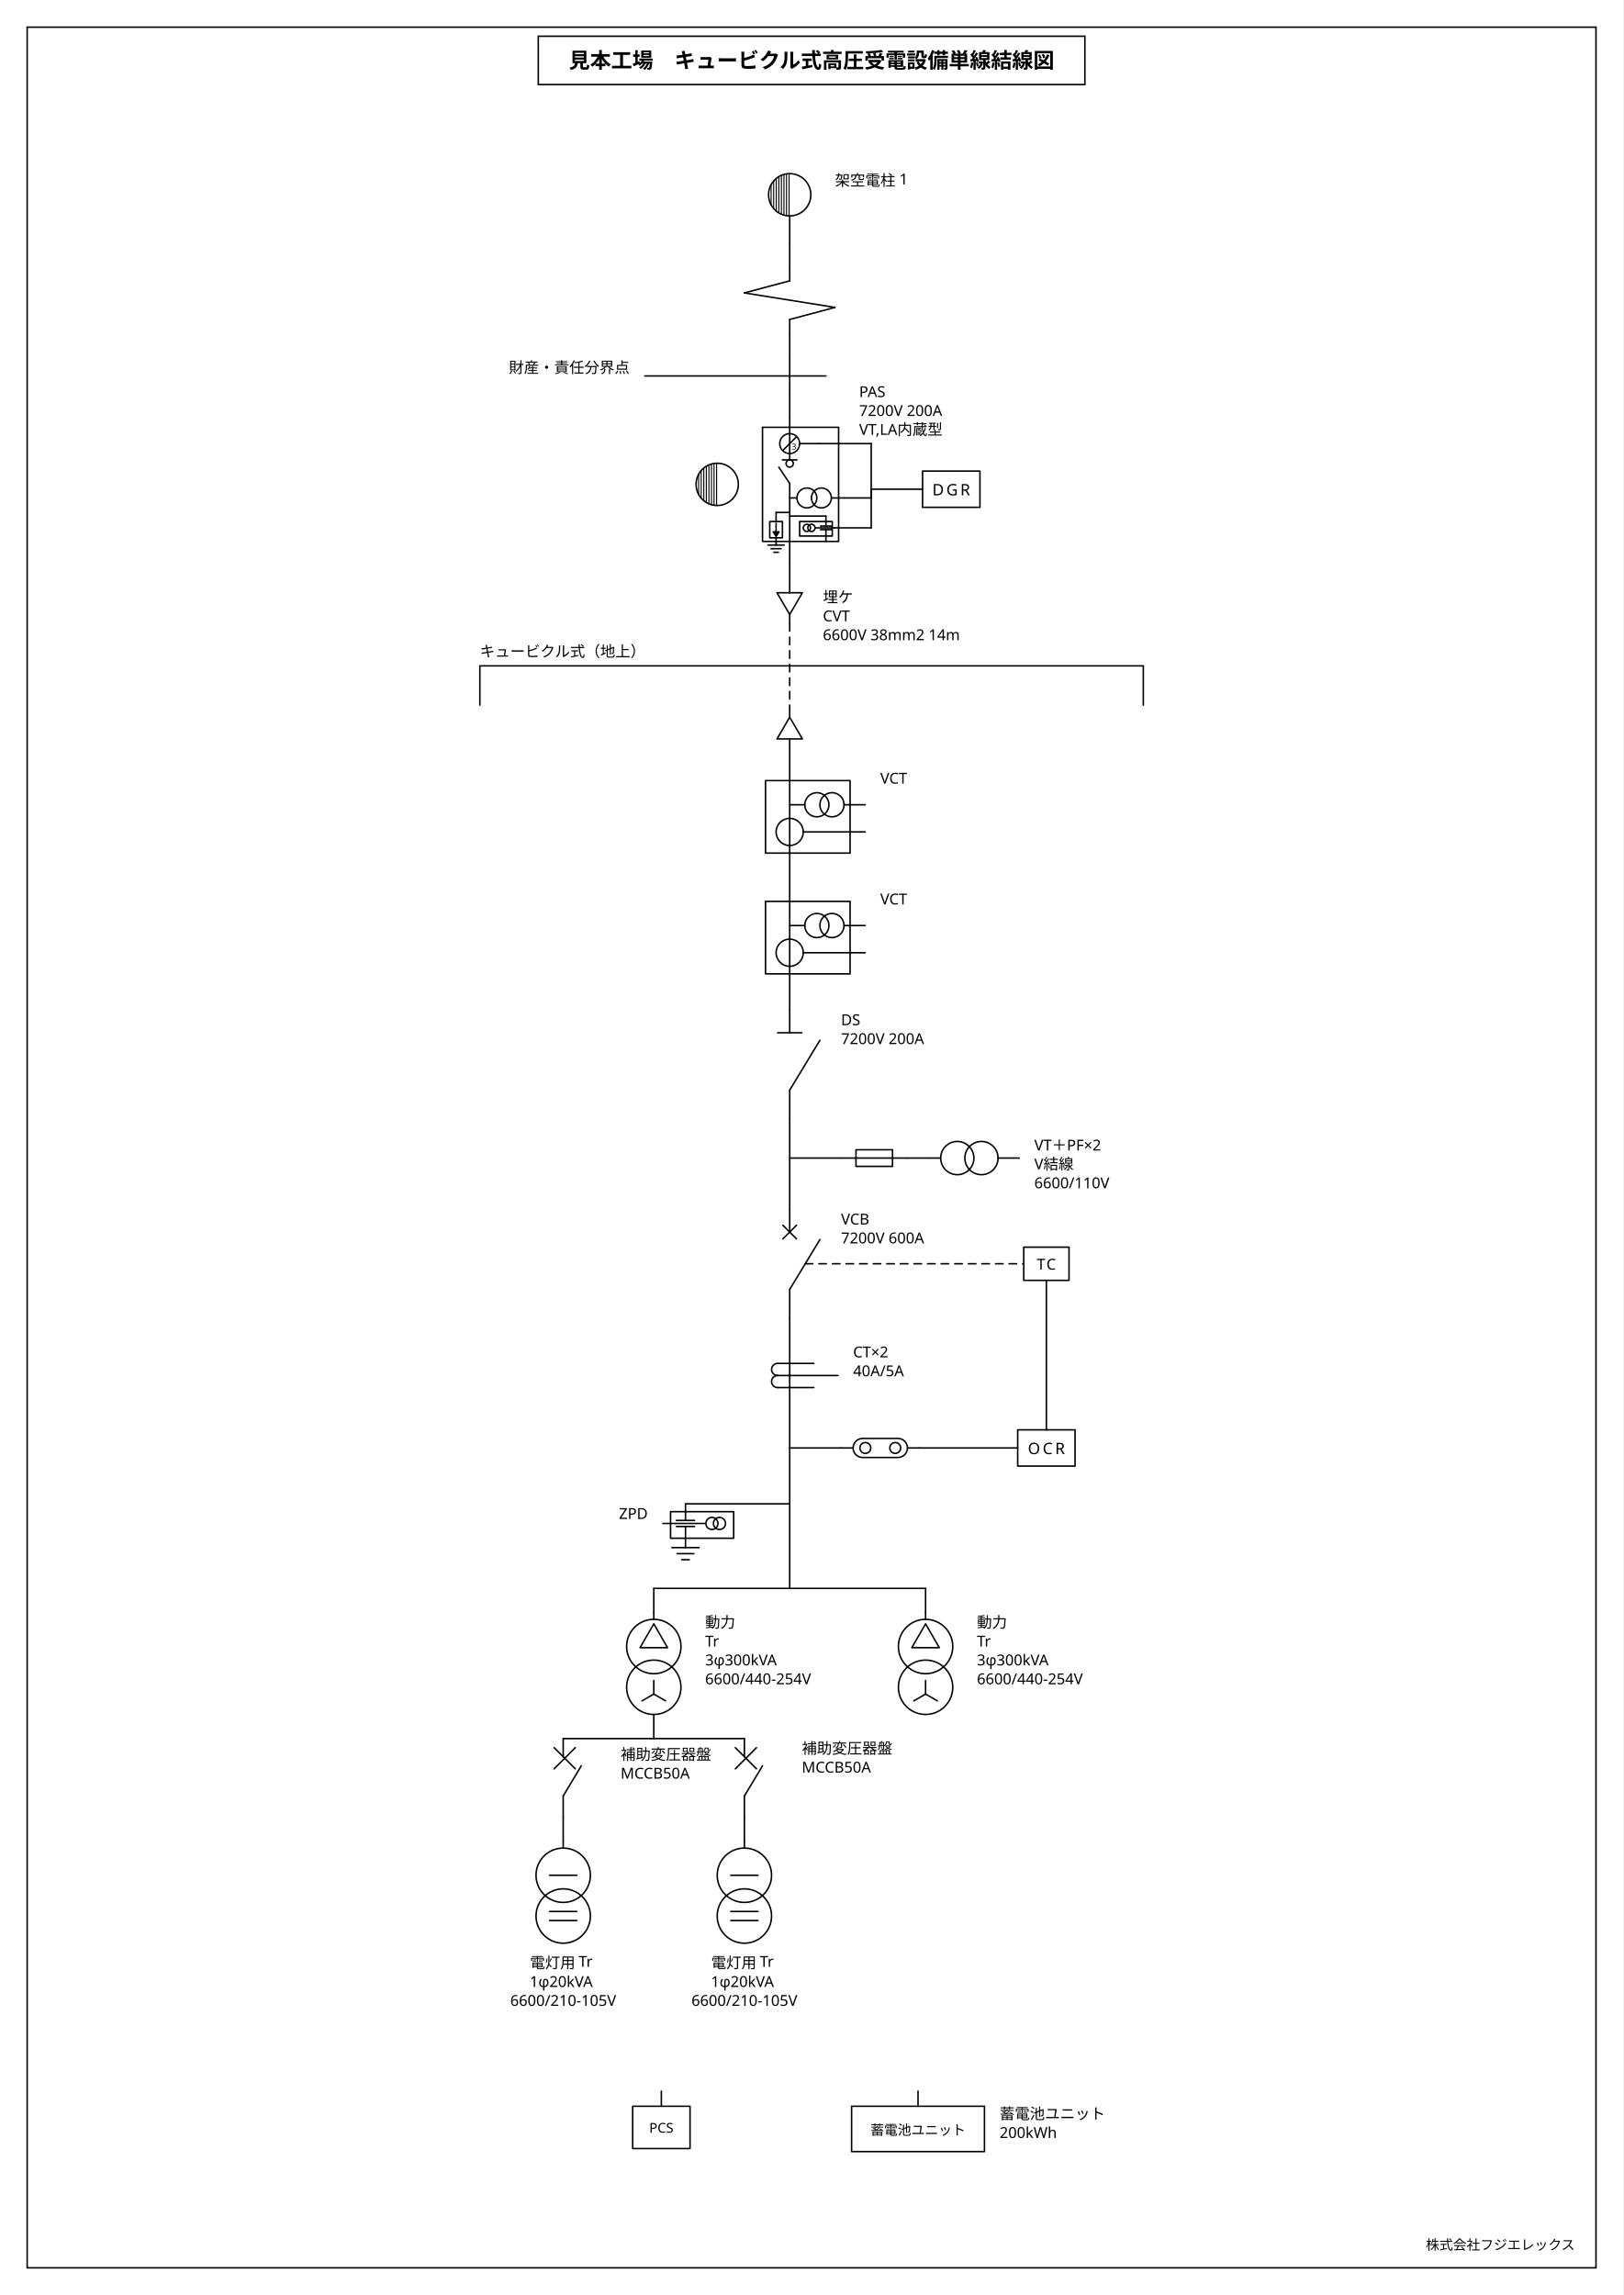
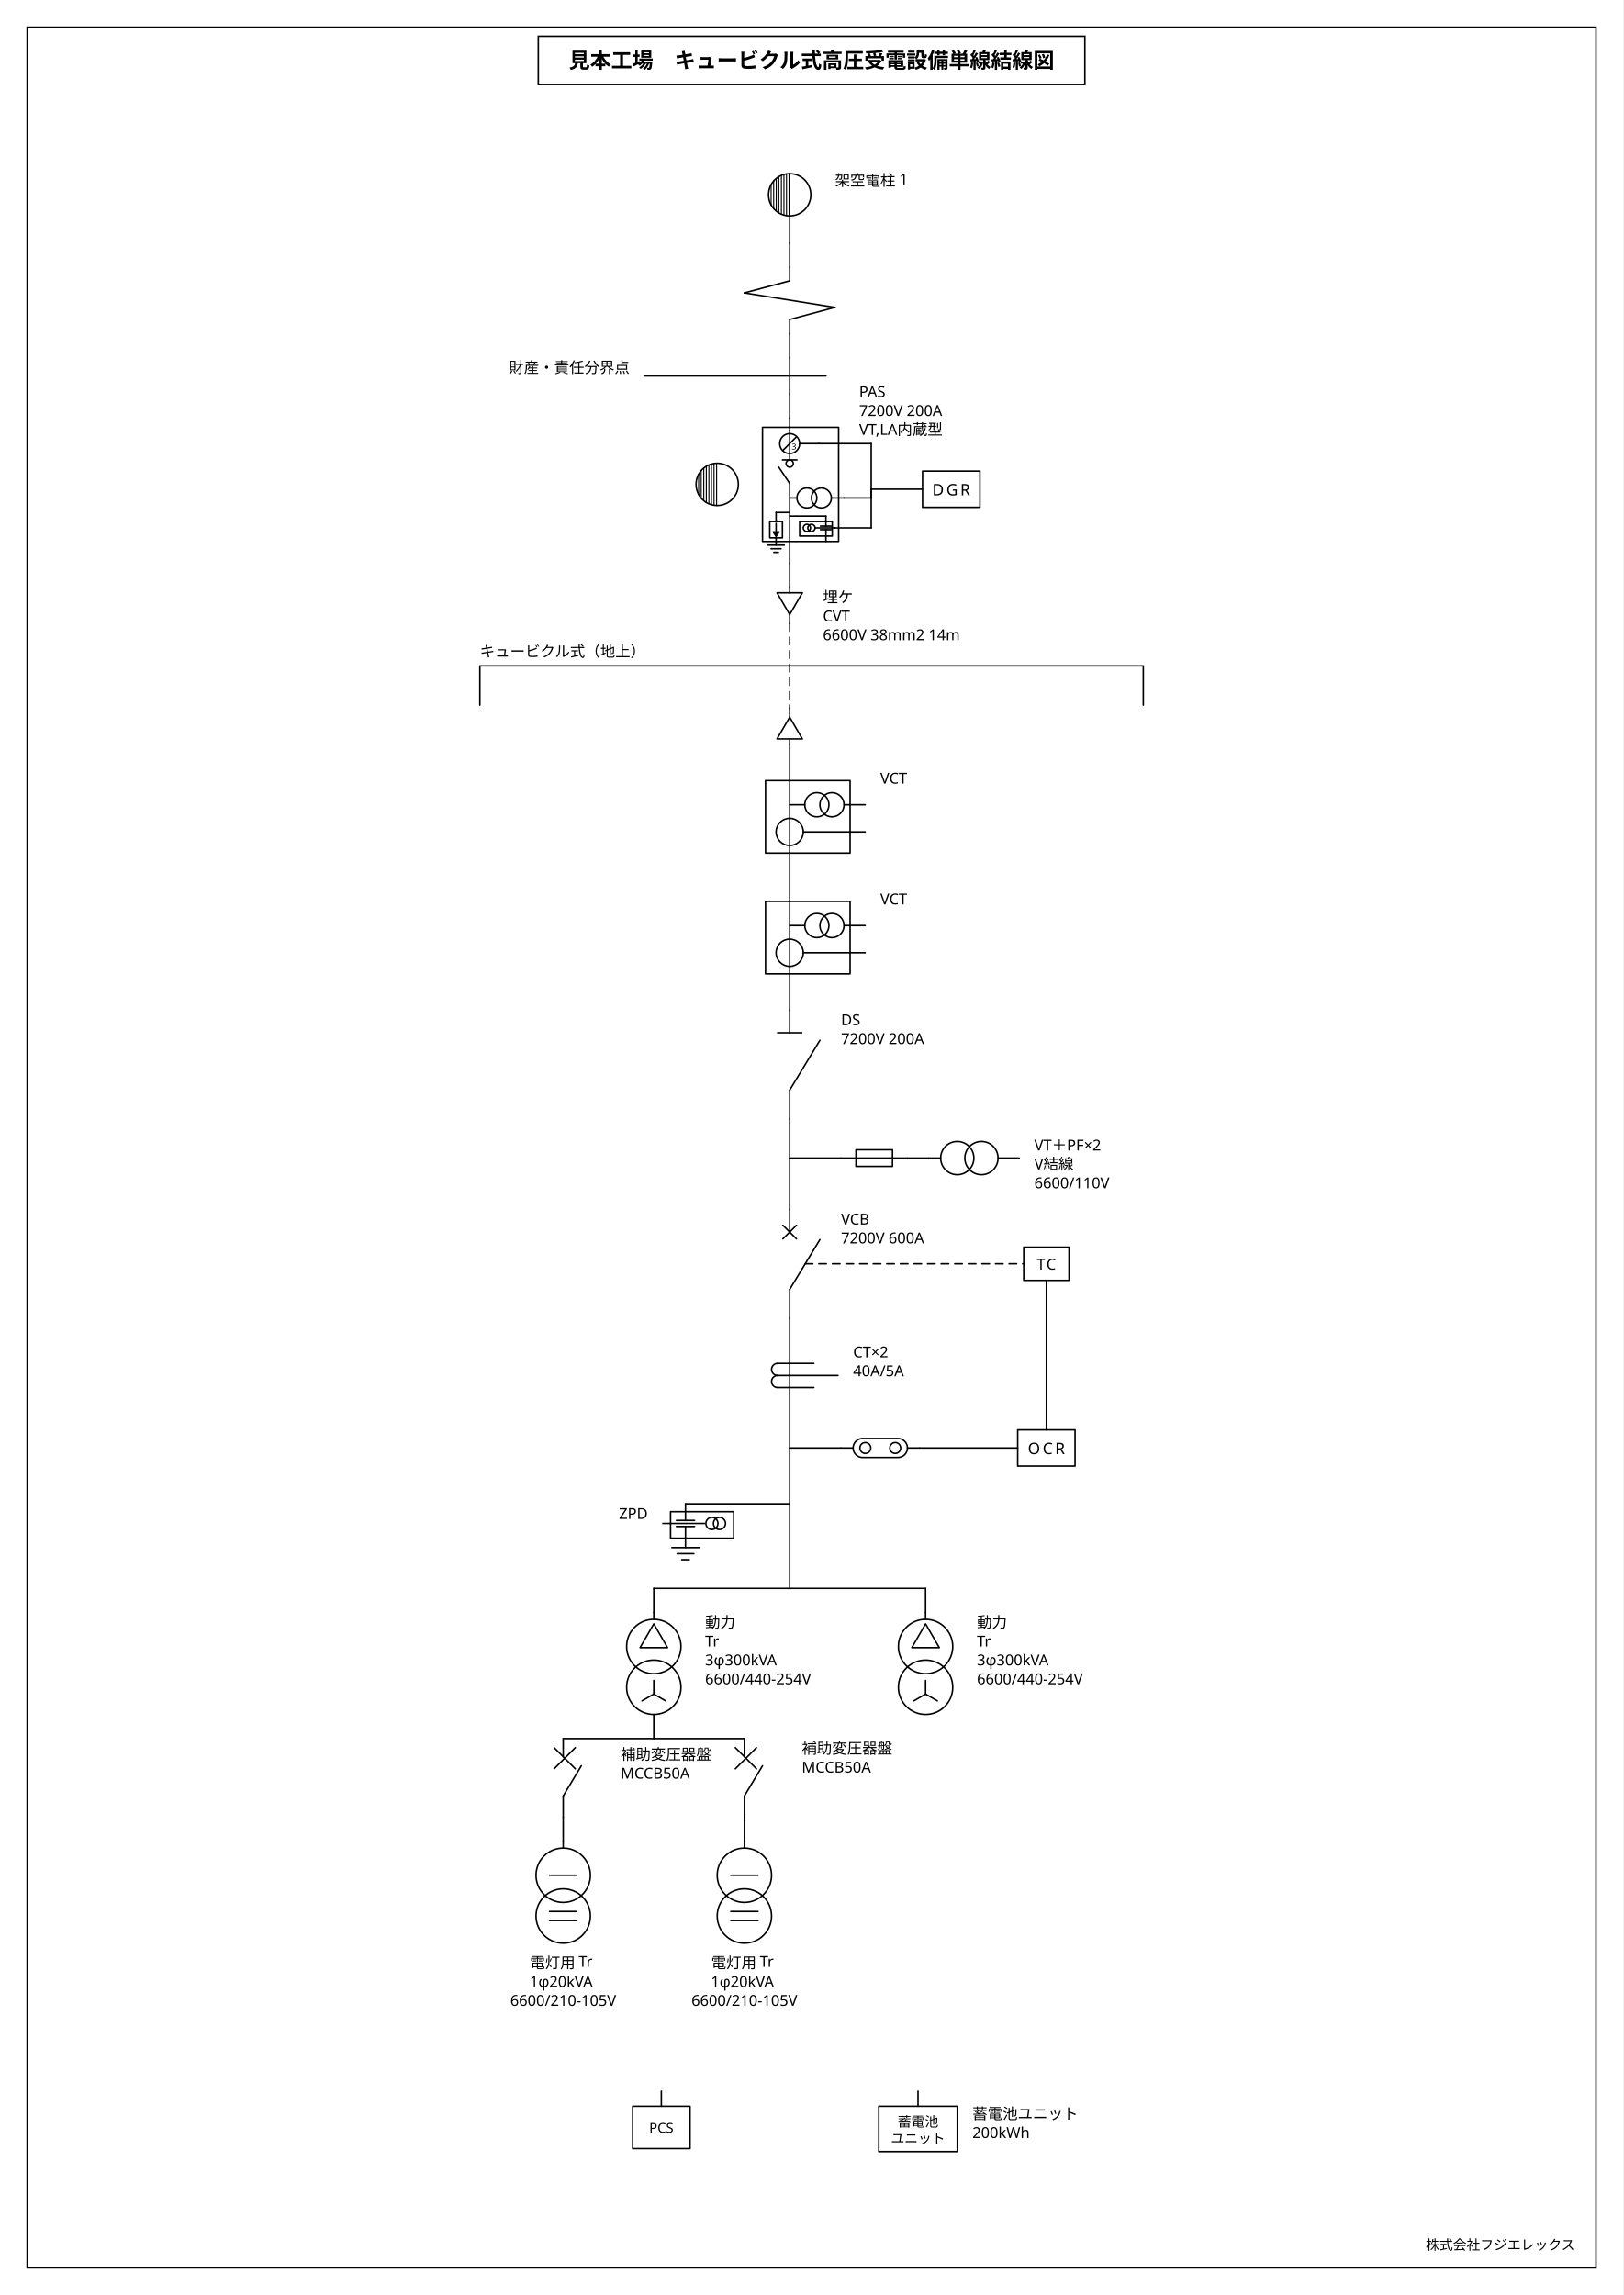
<svg xmlns="http://www.w3.org/2000/svg" viewBox="0 0 1075 1520" width="1075" height="1520">
  <rect x="0" y="0" width="1075" height="1520" fill="#fff" />
  <g stroke="#000" fill="none">
    <rect x="18" y="18" width="1039" height="1484" stroke-width="1" />
    <rect x="356.5" y="24" width="362" height="32" stroke-width="1" />
  </g>
  <text x="537.5" y="45" font-size="14" font-weight="700" text-anchor="middle" font-family="IPAGothic, 'IPAゴシック', 'Noto Sans JP', 'Hiragino Kaku Gothic ProN', 'Yu Gothic', sans-serif" fill="#000">見本工場　キュービクル式高圧受電設備単線結線図</text>
  <text x="1043" y="1490" font-size="9" text-anchor="end" font-family="IPAGothic, 'IPAゴシック', 'Noto Sans JP', 'Hiragino Kaku Gothic ProN', 'Yu Gothic', sans-serif" fill="#000">株式会社フジエレックス</text>
  <g transform="translate(523 113) scale(1)">
    <g stroke="#000" fill="none" stroke-linecap="round" stroke-linejoin="round" color="#000">
      <path d="M -205.2 328 L 234.2 328 M -205.2 328 L -205.2 354 M 234.2 328 L 234.2 354" fill="none" stroke-width="1" />
      <text x="-205.2" y="322" font-size="10" font-family="IPAGothic, 'IPAゴシック', 'Noto Sans JP', 'Hiragino Kaku Gothic ProN', 'Yu Gothic', sans-serif" fill="currentColor" stroke="none">キュービクル式（地上）</text>
      <line x1="0" y1="48" x2="0" y2="64" stroke-width="1" />
      <line x1="0" y1="108" x2="0" y2="124" stroke-width="1" />
      <line x1="0" y1="148" x2="0" y2="164" stroke-width="1" />
      <line x1="0" y1="226.4" x2="-9" y2="226.4" stroke-width="1" />
      <line x1="0" y1="228.8" x2="24" y2="228.8" stroke-width="1" />
      <line x1="19.2" y1="180.8" x2="54" y2="180.8" stroke-width="1" />
      <line x1="54" y1="180.8" x2="54" y2="211" stroke-width="1" />
      <line x1="36" y1="216.8" x2="54" y2="216.8" stroke-width="1" />
      <line x1="54" y1="216.8" x2="54" y2="211" stroke-width="1" />
      <line x1="30" y1="236.6" x2="54" y2="236.6" stroke-width="1" />
      <line x1="54" y1="236.6" x2="54" y2="211" stroke-width="1" />
      <line x1="54" y1="211" x2="88" y2="211" stroke-width="1" />
      <line x1="0" y1="260" x2="0" y2="276" stroke-width="1" />
      <line x1="0" y1="300" x2="0" y2="356" stroke-width="1" stroke-dasharray="5 4" />
      <line x1="0" y1="628" x2="0" y2="654" stroke-width="1" />
      <line x1="0" y1="654" x2="34" y2="654" stroke-width="1" />
      <line x1="78" y1="654" x2="92" y2="654" stroke-width="1" />
      <line x1="0" y1="654" x2="0" y2="688" stroke-width="1" />
      <line x1="0" y1="846" x2="34" y2="846" stroke-width="1" />
      <line x1="86" y1="846" x2="151" y2="846" stroke-width="1" />
      <line x1="10.303" y1="724" x2="155" y2="724" stroke-width="1" stroke-dasharray="5 4" />
      <line x1="170" y1="735" x2="170" y2="834" stroke-width="1" />
      <line x1="0" y1="846" x2="0" y2="883" stroke-width="1" />
      <line x1="0" y1="883" x2="-69" y2="883" stroke-width="1" />
      <line x1="0" y1="883" x2="0" y2="939" stroke-width="1" />
      <line x1="-90" y1="939" x2="90" y2="939" stroke-width="1" />
      <line x1="-90" y1="939" x2="-90" y2="955" stroke-width="1" />
      <line x1="90" y1="939" x2="90" y2="955" stroke-width="1" />
      <line x1="-90" y1="1022.5" x2="-90" y2="1038.5" stroke-width="1" />
      <line x1="-150" y1="1038.5" x2="-30" y2="1038.5" stroke-width="1" />
      <line x1="-150" y1="1090.5" x2="-150" y2="1106.5" stroke-width="1" />
      <line x1="-30" y1="1090.5" x2="-30" y2="1106.5" stroke-width="1" />
      <line x1="0" y1="556" x2="0" y2="380" stroke-width="1" />
      <line x1="0" y1="846" x2="0" y2="760" stroke-width="1" />
      <g transform="translate(-16 0)">
        <circle cx="16" cy="16" r="14" fill="none" stroke-width="1" />
        <line x1="3.7" y1="9.313" x2="3.7" y2="22.687" stroke-width="0.7" />
        <line x1="5.4" y1="6.855" x2="5.4" y2="25.145" stroke-width="0.7" />
        <line x1="7.1" y1="5.193" x2="7.1" y2="26.807" stroke-width="0.7" />
        <line x1="8.8" y1="3.993" x2="8.8" y2="28.007" stroke-width="0.7" />
        <line x1="10.5" y1="3.126" x2="10.5" y2="28.874" stroke-width="0.7" />
        <line x1="12.2" y1="2.526" x2="12.2" y2="29.474" stroke-width="0.7" />
        <line x1="13.9" y1="2.158" x2="13.9" y2="29.842" stroke-width="0.7" />
        <line x1="15.6" y1="2.006" x2="15.6" y2="29.994" stroke-width="0.7" />
        <line x1="16" y1="30" x2="16" y2="48" stroke-width="1" />
      </g>
      <text x="30" y="10" font-size="10" text-anchor="start" font-family="IPAGothic, 'IPAゴシック', 'Noto Sans JP', 'Hiragino Kaku Gothic ProN', 'Yu Gothic', sans-serif" fill="currentColor" stroke="none">
        <tspan x="30" dy="0">架空電柱 1</tspan>
      </text>
      <g transform="translate(-30 64)">
        <line x1="30" y1="0" x2="30" y2="9" stroke-width="1" />
        <line x1="30" y1="9" x2="0" y2="17" stroke-width="1" />
        <line x1="0" y1="17" x2="60" y2="26.6" stroke-width="1" />
        <line x1="60" y1="26.6" x2="30" y2="34.6" stroke-width="1" />
        <line x1="30" y1="34.6" x2="30" y2="44" stroke-width="1" />
      </g>
      <g transform="translate(-96 124)">
        <line x1="96" y1="0" x2="96" y2="24" stroke-width="1" />
        <line x1="0" y1="12" x2="120" y2="12" stroke-width="1" />
      </g>
      <text x="-106" y="134" font-size="10" text-anchor="end" font-family="IPAGothic, 'IPAゴシック', 'Noto Sans JP', 'Hiragino Kaku Gothic ProN', 'Yu Gothic', sans-serif" fill="currentColor" stroke="none">
        <tspan x="-106" dy="0">財産・責任分界点</tspan>
      </text>
      <g transform="translate(-21.6 164)">
        <line x1="21.6" y1="0" x2="21.6" y2="6" stroke-width="1" />
        <rect x="3.6" y="6" width="50.4" height="75.6" fill="none" stroke-width="1" />
        <line x1="21.6" y1="6" x2="21.6" y2="27.6" stroke-width="1" />
        <line x1="16.8" y1="27.6" x2="26.4" y2="27.6" stroke-width="1" />
        <circle cx="21.6" cy="30" r="2.4" fill="none" stroke-width="1" />
        <line x1="21.6" y1="43.2" x2="14.4" y2="32.4" stroke-width="1" />
        <line x1="21.6" y1="43.2" x2="21.6" y2="96" stroke-width="1" />
      </g>
      <text x="46" y="150" font-size="10" text-anchor="start" font-family="IPAGothic, 'IPAゴシック', 'Noto Sans JP', 'Hiragino Kaku Gothic ProN', 'Yu Gothic', sans-serif" fill="currentColor" stroke="none">
        <tspan x="46" dy="0">PAS</tspan>
        <tspan x="46" dy="12.5">7200V 200A</tspan>
        <tspan x="46" dy="12.5">VT,LA内蔵型</tspan>
      </text>
      <g transform="translate(-64 191.8)">
        <circle cx="16" cy="16" r="14" fill="none" stroke-width="1" />
        <line x1="3.7" y1="9.313" x2="3.7" y2="22.687" stroke-width="0.7" />
        <line x1="5.4" y1="6.855" x2="5.4" y2="25.145" stroke-width="0.7" />
        <line x1="7.1" y1="5.193" x2="7.1" y2="26.807" stroke-width="0.7" />
        <line x1="8.8" y1="3.993" x2="8.8" y2="28.007" stroke-width="0.7" />
        <line x1="10.5" y1="3.126" x2="10.5" y2="28.874" stroke-width="0.7" />
        <line x1="12.2" y1="2.526" x2="12.2" y2="29.474" stroke-width="0.7" />
        <line x1="13.9" y1="2.158" x2="13.9" y2="29.842" stroke-width="0.7" />
        <line x1="15.6" y1="2.006" x2="15.6" y2="29.994" stroke-width="0.7" />
      </g>
      <g transform="translate(-6.6 174.2)">
        <circle cx="6.6" cy="6.6" r="6.6" fill="none" stroke-width="1" />
        <line x1="2.357" y1="10.843" x2="10.843" y2="2.357" stroke-width="1" />
        <text x="9.45" y="8.4" font-size="5.4" text-anchor="middle" dominant-baseline="central" font-family="IPAGothic, 'IPAゴシック', 'Noto Sans JP', 'Hiragino Kaku Gothic ProN', 'Yu Gothic', sans-serif" fill="currentColor" stroke="none">3</text>
        <line x1="13.2" y1="6.6" x2="25.8" y2="6.6" stroke-width="1" />
      </g>
      <g transform="translate(0 207.8)">
        <line x1="0" y1="9" x2="4.8" y2="9" stroke-width="1" />
        <circle cx="11.4" cy="9" r="6.6" fill="none" stroke-width="1" />
        <circle cx="21" cy="9" r="6.6" fill="none" stroke-width="1" />
        <line x1="27.6" y1="9" x2="36" y2="9" stroke-width="1" />
      </g>
      <g transform="translate(-21 226.4)">
        <line x1="12" y1="0" x2="12" y2="6" stroke-width="1" />
        <rect x="7.8" y="6" width="8.4" height="10.8" fill="none" stroke-width="1" />
        <line x1="12" y1="7.2" x2="12" y2="13.8" stroke-width="1" />
        <polygon points="10.08,12.828 12,15.9 13.92,12.828" fill="currentColor" stroke-width="1" />
        <line x1="12" y1="16.8" x2="12" y2="21.6" stroke-width="1" />
        <line x1="6.6" y1="21.6" x2="17.4" y2="21.6" stroke-width="1" />
        <line x1="8.7" y1="24" x2="15.3" y2="24" stroke-width="1" />
        <line x1="10.5" y1="26.4" x2="13.5" y2="26.4" stroke-width="1" />
      </g>
      <g transform="translate(6 228.8)">
        <line x1="18" y1="0" x2="18" y2="6.6" stroke-width="1" />
        <rect x="0.6" y="3.6" width="21.6" height="9.6" fill="none" stroke-width="1" />
        <line x1="14.4" y1="6.6" x2="21.6" y2="6.6" stroke-width="1" />
        <line x1="14.4" y1="9" x2="21.6" y2="9" stroke-width="1" />
        <line x1="18" y1="9" x2="18" y2="16.8" stroke-width="1" />
        <line x1="10.8" y1="7.8" x2="24" y2="7.8" stroke-width="1" />
        <circle cx="5.4" cy="7.8" r="2.4" fill="none" stroke-width="1" />
        <circle cx="8.4" cy="7.8" r="2.4" fill="none" stroke-width="1" />
      </g>
      <g transform="translate(88 199)">
        <rect x="0" y="0" width="38" height="24" fill="none" stroke-width="1" />
        <text x="19" y="12" font-size="10.5" text-anchor="middle" dominant-baseline="central" font-family="IPAGothic, 'IPAゴシック', 'Noto Sans JP', 'Hiragino Kaku Gothic ProN', 'Yu Gothic', sans-serif" letter-spacing="1.6" fill="currentColor" stroke="none">DGR</text>
      </g>
      <g transform="translate(-12 276)">
        <line x1="12" y1="0" x2="12" y2="3.6" stroke-width="1" />
        <polygon points="3.6,3.6 20.4,3.6 12,18" fill="none" stroke-width="1" />
        <line x1="12" y1="18" x2="12" y2="24" stroke-width="1" />
      </g>
      <text x="22" y="286" font-size="10" text-anchor="start" font-family="IPAGothic, 'IPAゴシック', 'Noto Sans JP', 'Hiragino Kaku Gothic ProN', 'Yu Gothic', sans-serif" fill="currentColor" stroke="none">
        <tspan x="22" dy="0">埋ケ</tspan>
        <tspan x="22" dy="12.5">CVT</tspan>
        <tspan x="22" dy="12.5">6600V 38mm2 14m</tspan>
      </text>
      <g transform="translate(-12 356) rotate(180 12 12)">
        <line x1="12" y1="0" x2="12" y2="3.6" stroke-width="1" />
        <polygon points="3.6,3.6 20.4,3.6 12,18" fill="none" stroke-width="1" />
        <line x1="12" y1="18" x2="12" y2="24" stroke-width="1" />
      </g>
      <g transform="translate(-16 404)">
        <rect x="0" y="0" width="56" height="48" fill="none" stroke-width="1" />
        <line x1="16" y1="16" x2="26" y2="16" stroke-width="1" />
        <circle cx="34" cy="16" r="8" fill="none" stroke-width="1" />
        <circle cx="44" cy="16" r="8" fill="none" stroke-width="1" />
        <line x1="52" y1="16" x2="66" y2="16" stroke-width="1" />
        <circle cx="16" cy="34" r="9" fill="none" stroke-width="1" />
        <line x1="25" y1="34" x2="66" y2="34" stroke-width="1" />
      </g>
      <text x="60" y="406" font-size="10" text-anchor="start" font-family="IPAGothic, 'IPAゴシック', 'Noto Sans JP', 'Hiragino Kaku Gothic ProN', 'Yu Gothic', sans-serif" fill="currentColor" stroke="none">
        <tspan x="60" dy="0">VCT</tspan>
      </text>
      <g transform="translate(-16 484)">
        <rect x="0" y="0" width="56" height="48" fill="none" stroke-width="1" />
        <line x1="16" y1="16" x2="26" y2="16" stroke-width="1" />
        <circle cx="34" cy="16" r="8" fill="none" stroke-width="1" />
        <circle cx="44" cy="16" r="8" fill="none" stroke-width="1" />
        <line x1="52" y1="16" x2="66" y2="16" stroke-width="1" />
        <circle cx="16" cy="34" r="9" fill="none" stroke-width="1" />
        <line x1="25" y1="34" x2="66" y2="34" stroke-width="1" />
      </g>
      <text x="60" y="486" font-size="10" text-anchor="start" font-family="IPAGothic, 'IPAゴシック', 'Noto Sans JP', 'Hiragino Kaku Gothic ProN', 'Yu Gothic', sans-serif" fill="currentColor" stroke="none">
        <tspan x="60" dy="0">VCT</tspan>
      </text>
      <g transform="translate(-24 556)">
        <line x1="24" y1="0" x2="24" y2="15" stroke-width="1" />
        <line x1="16" y1="15" x2="32" y2="15" stroke-width="1" />
        <line x1="24" y1="53" x2="44" y2="20" stroke-width="1" />
        <line x1="24" y1="53" x2="24" y2="72" stroke-width="1" />
      </g>
      <text x="34" y="566" font-size="10" text-anchor="start" font-family="IPAGothic, 'IPAゴシック', 'Noto Sans JP', 'Hiragino Kaku Gothic ProN', 'Yu Gothic', sans-serif" fill="currentColor" stroke="none">
        <tspan x="34" dy="0">DS</tspan>
        <tspan x="34" dy="12.5">7200V 200A</tspan>
      </text>
      <g transform="translate(36 632) rotate(-90 20 22)">
        <line x1="20" y1="0" x2="20" y2="44" stroke-width="1" />
        <rect x="14.5" y="9.9" width="11" height="24.2" fill="none" stroke-width="1" />
      </g>
      <g transform="translate(92 639)">
        <line x1="0" y1="15" x2="8" y2="15" stroke-width="1" />
        <circle cx="19" cy="15" r="11" fill="none" stroke-width="1" />
        <circle cx="35" cy="15" r="11" fill="none" stroke-width="1" />
        <line x1="46" y1="15" x2="60" y2="15" stroke-width="1" />
      </g>
      <text x="162" y="649" font-size="10" text-anchor="start" font-family="IPAGothic, 'IPAゴシック', 'Noto Sans JP', 'Hiragino Kaku Gothic ProN', 'Yu Gothic', sans-serif" fill="currentColor" stroke="none">
        <tspan x="162" dy="0">VT＋PF×2</tspan>
        <tspan x="162" dy="12.5">V結線</tspan>
        <tspan x="162" dy="12.5">6600/110V</tspan>
      </text>
      <g transform="translate(-24 688)">
        <line x1="24" y1="0" x2="24" y2="15" stroke-width="1" />
        <line x1="19.5" y1="10.5" x2="28.5" y2="19.5" stroke-width="1" />
        <line x1="28.5" y1="10.5" x2="19.5" y2="19.5" stroke-width="1" />
        <line x1="24" y1="53" x2="44" y2="20" stroke-width="1" />
        <line x1="24" y1="53" x2="24" y2="72" stroke-width="1" />
      </g>
      <text x="34" y="698" font-size="10" text-anchor="start" font-family="IPAGothic, 'IPAゴシック', 'Noto Sans JP', 'Hiragino Kaku Gothic ProN', 'Yu Gothic', sans-serif" fill="currentColor" stroke="none">
        <tspan x="34" dy="0">VCB</tspan>
        <tspan x="34" dy="12.5">7200V 600A</tspan>
      </text>
      <g transform="translate(-12 790)">
        <line x1="4" y1="0" x2="28" y2="0" stroke-width="1" />
        <line x1="4" y1="16" x2="28" y2="16" stroke-width="1" />
        <line x1="4" y1="8" x2="44" y2="8" stroke-width="1" />
        <path d="M 4 0 A 4 4 0 0 0 4 8" fill="none" stroke-width="1" />
        <path d="M 4 8 A 4 4 0 0 0 4 16" fill="none" stroke-width="1" />
      </g>
      <text x="42" y="786" font-size="10" text-anchor="start" font-family="IPAGothic, 'IPAゴシック', 'Noto Sans JP', 'Hiragino Kaku Gothic ProN', 'Yu Gothic', sans-serif" fill="currentColor" stroke="none">
        <tspan x="42" dy="0">CT×2</tspan>
        <tspan x="42" dy="12.5">40A/5A</tspan>
      </text>
      <g transform="translate(34 835)">
        <line x1="0" y1="11" x2="8" y2="11" stroke-width="1" />
        <rect x="8" y="4.7" width="36" height="12.6" rx="6.3" fill="none" stroke-width="1" />
        <circle cx="16.1" cy="11" r="3.6" fill="none" stroke-width="1" />
        <circle cx="35.9" cy="11" r="3.6" fill="none" stroke-width="1" />
        <line x1="44" y1="11" x2="52" y2="11" stroke-width="1" />
      </g>
      <g transform="translate(151 834)">
        <rect x="0" y="0" width="38" height="24" fill="none" stroke-width="1" />
        <text x="19" y="12" font-size="10.5" text-anchor="middle" dominant-baseline="central" font-family="IPAGothic, 'IPAゴシック', 'Noto Sans JP', 'Hiragino Kaku Gothic ProN', 'Yu Gothic', sans-serif" letter-spacing="1.6" fill="currentColor" stroke="none">OCR</text>
      </g>
      <g transform="translate(155 713)">
        <rect x="0" y="0" width="30" height="22" fill="none" stroke-width="1" />
        <text x="15" y="11" font-size="10" text-anchor="middle" dominant-baseline="central" font-family="IPAGothic, 'IPAゴシック', 'Noto Sans JP', 'Hiragino Kaku Gothic ProN', 'Yu Gothic', sans-serif" letter-spacing="1" fill="currentColor" stroke="none">TC</text>
      </g>
      <g transform="translate(-84 883)">
        <line x1="15" y1="0" x2="15" y2="11" stroke-width="1" />
        <rect x="5.1" y="5.2" width="41.8" height="17.6" fill="none" stroke-width="1" />
        <line x1="9" y1="11" x2="21" y2="11" stroke-width="1" />
        <line x1="9" y1="15" x2="21" y2="15" stroke-width="1" />
        <line x1="15" y1="15" x2="15" y2="29" stroke-width="1" />
        <line x1="6" y1="29" x2="24" y2="29" stroke-width="1" />
        <line x1="9.5" y1="33" x2="20.5" y2="33" stroke-width="1" />
        <line x1="12.5" y1="37" x2="17.5" y2="37" stroke-width="1" />
        <line x1="0" y1="13" x2="27.5" y2="13" stroke-width="1" />
        <circle cx="32.5" cy="13" r="4" fill="none" stroke-width="1" />
        <circle cx="37.5" cy="13" r="4" fill="none" stroke-width="1" />
      </g>
      <text x="-94" y="893" font-size="10" text-anchor="end" font-family="IPAGothic, 'IPAゴシック', 'Noto Sans JP', 'Hiragino Kaku Gothic ProN', 'Yu Gothic', sans-serif" fill="currentColor" stroke="none">
        <tspan x="-94" dy="0">ZPD</tspan>
      </text>
      <g transform="translate(-114 955)">
        <line x1="24" y1="0" x2="24" y2="4.5" stroke-width="1" />
        <circle cx="24" cy="22.5" r="18" fill="none" stroke-width="1" />
        <circle cx="24" cy="49.5" r="18" fill="none" stroke-width="1" />
        <polygon points="24,7.5 33.093,23.25 14.907,23.25" fill="none" stroke-width="1" />
        <line x1="24" y1="54" x2="24" y2="45" stroke-width="1" />
        <line x1="24" y1="54" x2="31.794" y2="58.5" stroke-width="1" />
        <line x1="24" y1="54" x2="16.206" y2="58.5" stroke-width="1" />
      </g>
      <text x="-56" y="965" font-size="10" text-anchor="start" font-family="IPAGothic, 'IPAゴシック', 'Noto Sans JP', 'Hiragino Kaku Gothic ProN', 'Yu Gothic', sans-serif" fill="currentColor" stroke="none">
        <tspan x="-56" dy="0">動力</tspan>
        <tspan x="-56" dy="12.5">Tr</tspan>
        <tspan x="-56" dy="12.5">3φ300kVA</tspan>
        <tspan x="-56" dy="12.5">6600/440-254V</tspan>
      </text>
      <g transform="translate(66 955)">
        <line x1="24" y1="0" x2="24" y2="4.5" stroke-width="1" />
        <circle cx="24" cy="22.5" r="18" fill="none" stroke-width="1" />
        <circle cx="24" cy="49.5" r="18" fill="none" stroke-width="1" />
        <polygon points="24,7.5 33.093,23.25 14.907,23.25" fill="none" stroke-width="1" />
        <line x1="24" y1="54" x2="24" y2="45" stroke-width="1" />
        <line x1="24" y1="54" x2="31.794" y2="58.5" stroke-width="1" />
        <line x1="24" y1="54" x2="16.206" y2="58.5" stroke-width="1" />
      </g>
      <text x="124" y="965" font-size="10" text-anchor="start" font-family="IPAGothic, 'IPAゴシック', 'Noto Sans JP', 'Hiragino Kaku Gothic ProN', 'Yu Gothic', sans-serif" fill="currentColor" stroke="none">
        <tspan x="124" dy="0">動力</tspan>
        <tspan x="124" dy="12.5">Tr</tspan>
        <tspan x="124" dy="12.5">3φ300kVA</tspan>
        <tspan x="124" dy="12.5">6600/440-254V</tspan>
      </text>
      <g transform="translate(-166 1038.5)">
        <line x1="16" y1="0" x2="16" y2="12" stroke-width="1" />
        <line x1="10" y1="6" x2="24" y2="20" stroke-width="1" />
        <line x1="24" y1="6" x2="10" y2="20" stroke-width="1" />
        <line x1="16" y1="38" x2="28" y2="18" stroke-width="1" />
        <line x1="16" y1="38" x2="16" y2="52" stroke-width="1" />
      </g>
      <text x="-112" y="1052.5" font-size="10" text-anchor="start" font-family="IPAGothic, 'IPAゴシック', 'Noto Sans JP', 'Hiragino Kaku Gothic ProN', 'Yu Gothic', sans-serif" fill="currentColor" stroke="none">
        <tspan x="-112" dy="0">補助変圧器盤</tspan>
        <tspan x="-112" dy="12.5">MCCB50A</tspan>
      </text>
      <g transform="translate(-174 1106.5)">
        <line x1="24" y1="0" x2="24" y2="4.5" stroke-width="1" />
        <circle cx="24" cy="22.5" r="18" fill="none" stroke-width="1" />
        <circle cx="24" cy="49.5" r="18" fill="none" stroke-width="1" />
        <line x1="15" y1="22.5" x2="33" y2="22.5" stroke-width="1" />
        <line x1="15" y1="46.5" x2="33" y2="46.5" stroke-width="1" />
        <line x1="15" y1="52.5" x2="33" y2="52.5" stroke-width="1" />
      </g>
      <text x="-150" y="1190.5" font-size="10" text-anchor="middle" font-family="IPAGothic, 'IPAゴシック', 'Noto Sans JP', 'Hiragino Kaku Gothic ProN', 'Yu Gothic', sans-serif" fill="currentColor" stroke="none">
        <tspan x="-150" dy="0">電灯用 Tr</tspan>
        <tspan x="-150" dy="12.5">1φ20kVA</tspan>
        <tspan x="-150" dy="12.5">6600/210-105V</tspan>
      </text>
      <g transform="translate(-46 1038.5)">
        <line x1="16" y1="0" x2="16" y2="12" stroke-width="1" />
        <line x1="10" y1="6" x2="24" y2="20" stroke-width="1" />
        <line x1="24" y1="6" x2="10" y2="20" stroke-width="1" />
        <line x1="16" y1="38" x2="28" y2="18" stroke-width="1" />
        <line x1="16" y1="38" x2="16" y2="52" stroke-width="1" />
      </g>
      <text x="8" y="1048.5" font-size="10" text-anchor="start" font-family="IPAGothic, 'IPAゴシック', 'Noto Sans JP', 'Hiragino Kaku Gothic ProN', 'Yu Gothic', sans-serif" fill="currentColor" stroke="none">
        <tspan x="8" dy="0">補助変圧器盤</tspan>
        <tspan x="8" dy="12.5">MCCB50A</tspan>
      </text>
      <g transform="translate(-54 1106.5)">
        <line x1="24" y1="0" x2="24" y2="4.5" stroke-width="1" />
        <circle cx="24" cy="22.5" r="18" fill="none" stroke-width="1" />
        <circle cx="24" cy="49.5" r="18" fill="none" stroke-width="1" />
        <line x1="15" y1="22.5" x2="33" y2="22.5" stroke-width="1" />
        <line x1="15" y1="46.5" x2="33" y2="46.5" stroke-width="1" />
        <line x1="15" y1="52.5" x2="33" y2="52.5" stroke-width="1" />
      </g>
      <text x="-30" y="1190.5" font-size="10" text-anchor="middle" font-family="IPAGothic, 'IPAゴシック', 'Noto Sans JP', 'Hiragino Kaku Gothic ProN', 'Yu Gothic', sans-serif" fill="currentColor" stroke="none">
        <tspan x="-30" dy="0">電灯用 Tr</tspan>
        <tspan x="-30" dy="12.5">1φ20kVA</tspan>
        <tspan x="-30" dy="12.5">6600/210-105V</tspan>
      </text>
      <g transform="translate(-113 1272)">
        <line x1="28" y1="0" x2="28" y2="10" stroke-width="1" />
        <rect x="9" y="10" width="38" height="28" fill="none" stroke-width="1" />
        <text x="28" y="24" font-size="9" text-anchor="middle" dominant-baseline="central" font-family="IPAGothic, 'IPAゴシック', 'Noto Sans JP', 'Hiragino Kaku Gothic ProN', 'Yu Gothic', sans-serif" fill="currentColor" stroke="none">PCS</text>
      </g>
-       <g transform="translate(37 1272)">
-         <line x1="48" y1="0" x2="48" y2="10" stroke-width="1" />
-         <rect x="4" y="10" width="88" height="30" fill="none" stroke-width="1" />
-         <text x="48" y="25" font-size="9" text-anchor="middle" dominant-baseline="central" font-family="IPAGothic, 'IPAゴシック', 'Noto Sans JP', 'Hiragino Kaku Gothic ProN', 'Yu Gothic', sans-serif" fill="currentColor" stroke="none">蓄電池ユニット</text>
-       </g>
-       <text x="139" y="1290.5" font-size="10" text-anchor="start" font-family="IPAGothic, 'IPAゴシック', 'Noto Sans JP', 'Hiragino Kaku Gothic ProN', 'Yu Gothic', sans-serif" fill="currentColor" stroke="none">
-         <tspan x="139" dy="0">蓄電池ユニット</tspan>
-         <tspan x="139" dy="12.5">200kWh</tspan>
+       <g transform="translate(57 1272)">
+         <line x1="28" y1="0" x2="28" y2="10" stroke-width="1" />
+         <rect x="2" y="10" width="52" height="30" fill="none" stroke-width="1" />
+         <text x="28" y="19.5" font-size="9" text-anchor="middle" dominant-baseline="central" font-family="IPAGothic, 'IPAゴシック', 'Noto Sans JP', 'Hiragino Kaku Gothic ProN', 'Yu Gothic', sans-serif" fill="currentColor" stroke="none">蓄電池</text>
+         <text x="28" y="30.5" font-size="9" text-anchor="middle" dominant-baseline="central" font-family="IPAGothic, 'IPAゴシック', 'Noto Sans JP', 'Hiragino Kaku Gothic ProN', 'Yu Gothic', sans-serif" fill="currentColor" stroke="none">ユニット</text>
+       </g>
+       <text x="121" y="1290.5" font-size="10" text-anchor="start" font-family="IPAGothic, 'IPAゴシック', 'Noto Sans JP', 'Hiragino Kaku Gothic ProN', 'Yu Gothic', sans-serif" fill="currentColor" stroke="none">
+         <tspan x="121" dy="0">蓄電池ユニット</tspan>
+         <tspan x="121" dy="12.5">200kWh</tspan>
      </text>
    </g>
  </g>
</svg>
